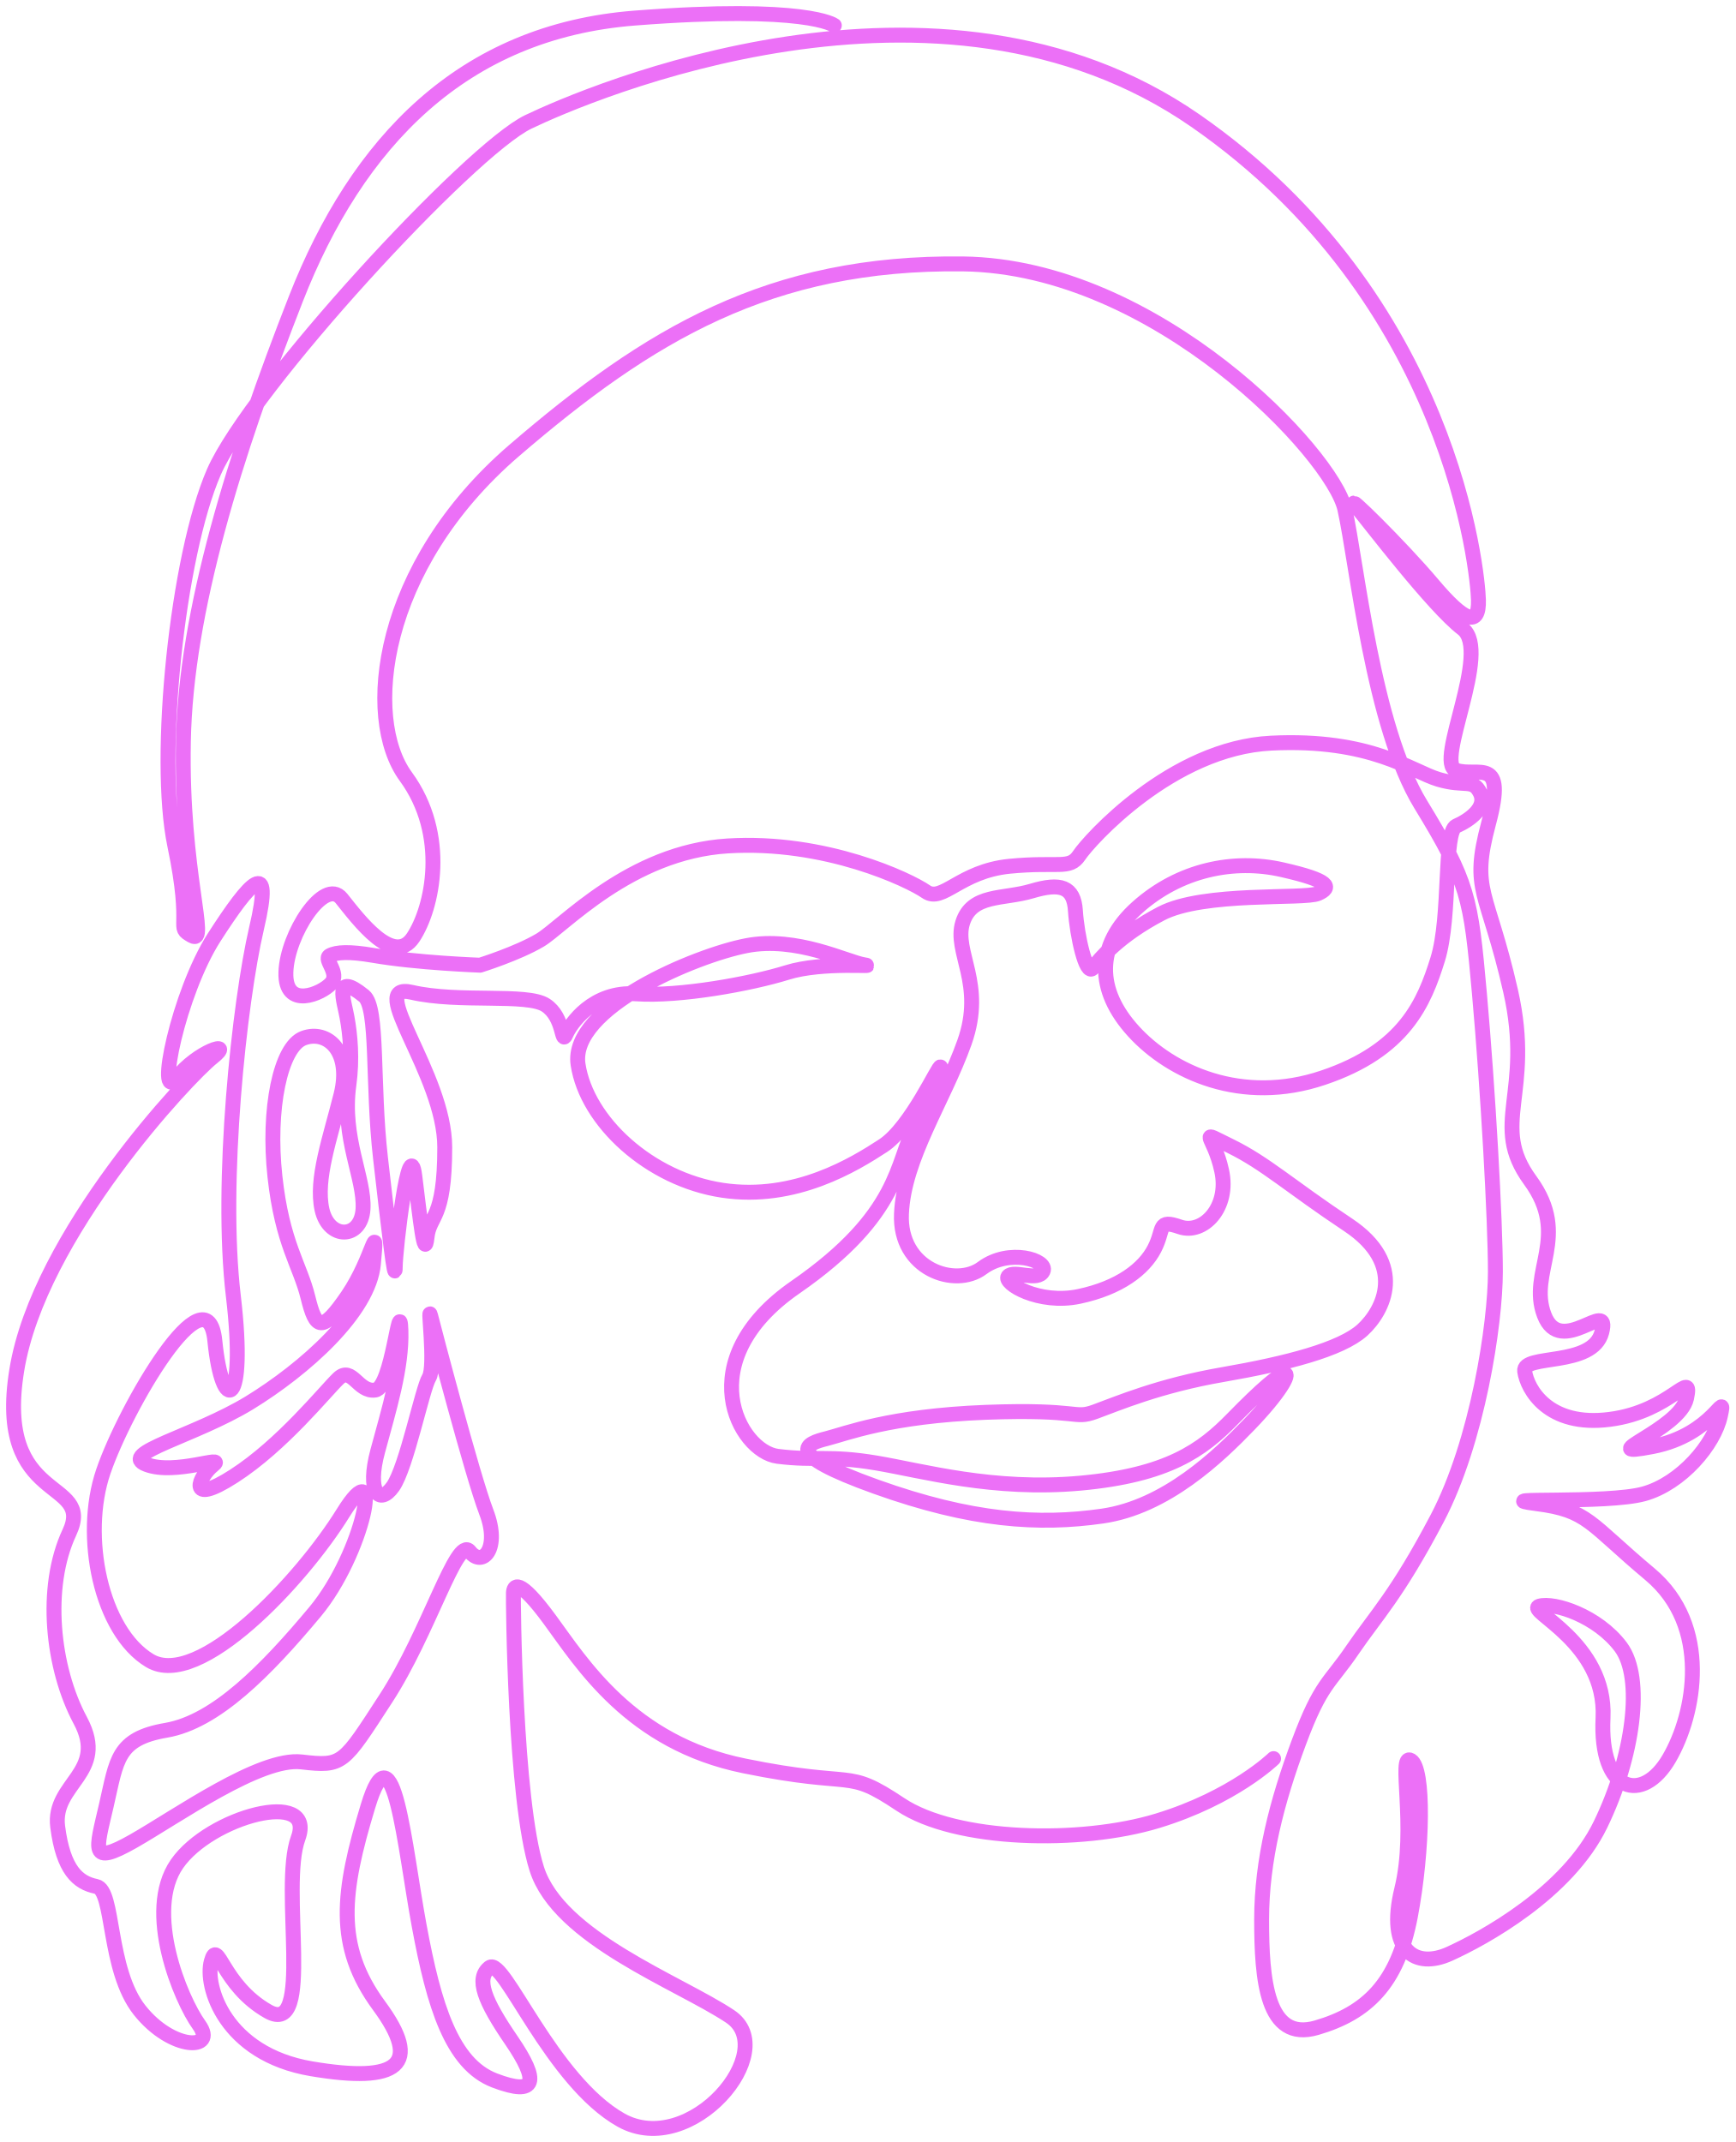
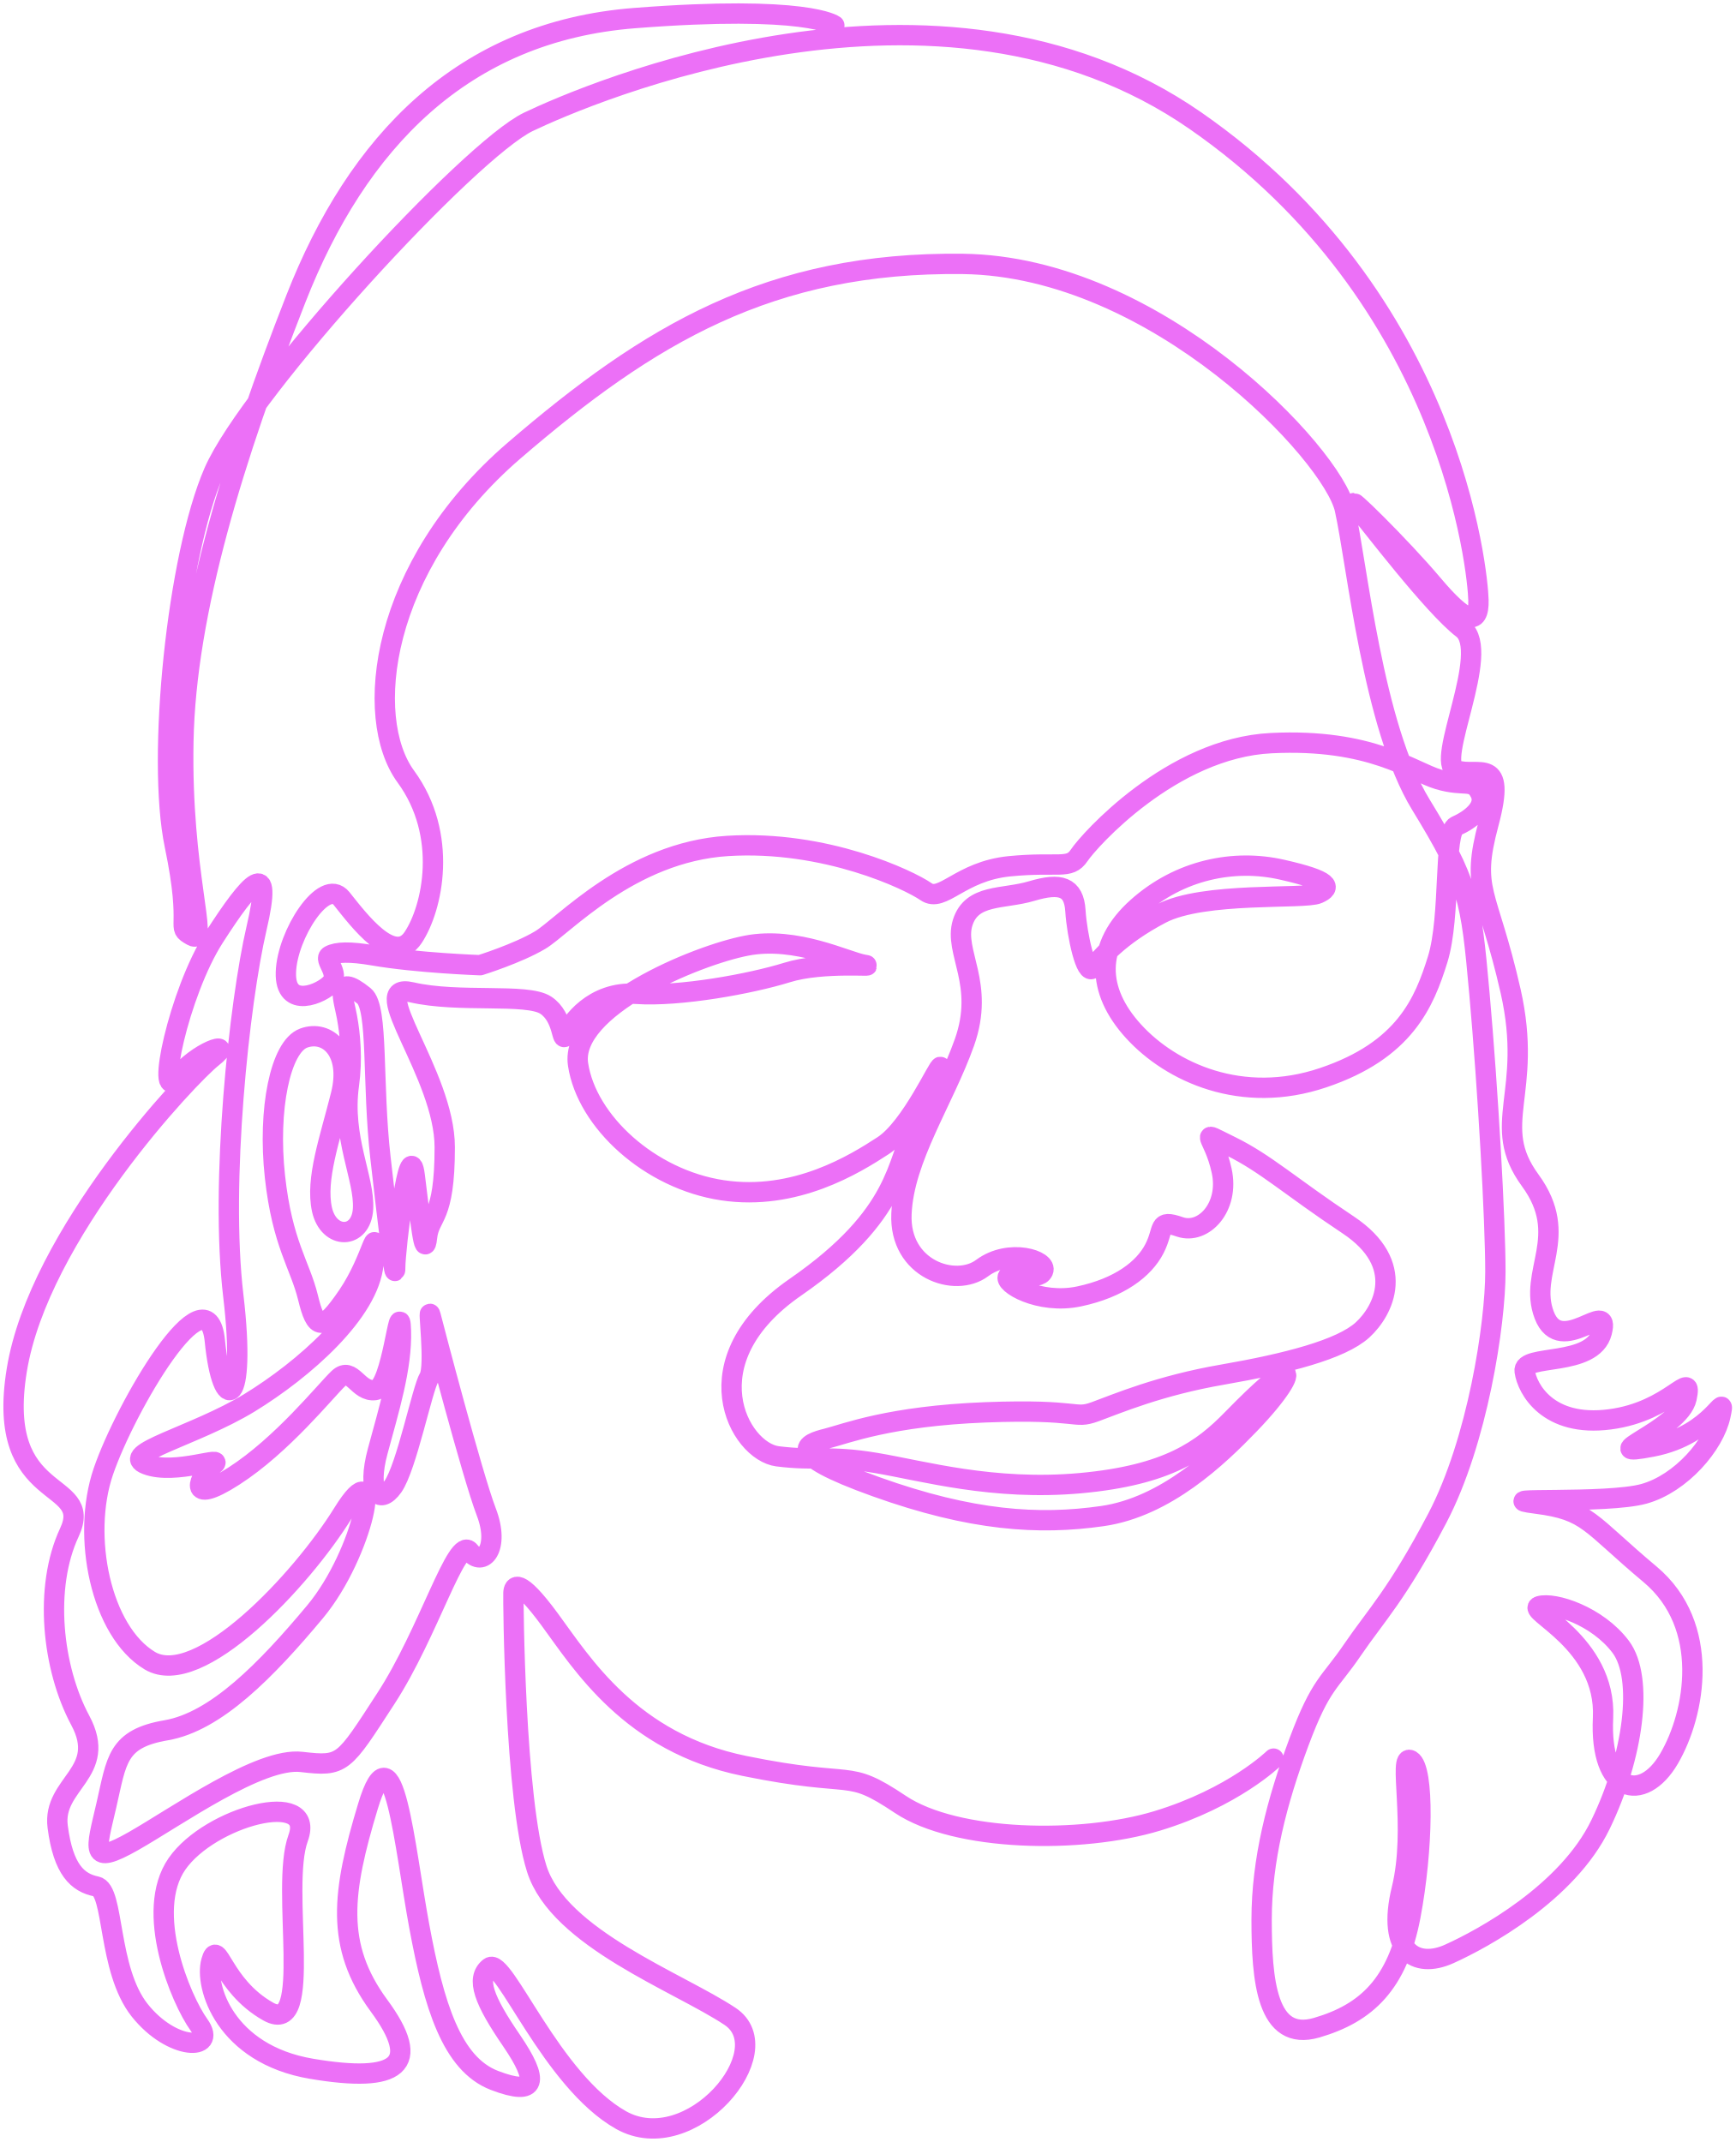
<svg xmlns="http://www.w3.org/2000/svg" width="128" height="158" viewBox="0 0 128 158" fill="none">
-   <path d="M61.537 1.874C61.537 1.874 59.552 0.343 46.822 1.333C34.103 2.323 26.336 10.518 21.824 22.039C17.311 33.56 13.699 45.081 13.525 54.704C13.341 64.338 15.439 69.746 14.159 69.022C12.88 68.297 14.241 68.838 12.891 62.358C11.54 55.878 13.075 41.03 15.776 34.815C18.488 28.611 34.645 11.058 38.974 8.987C43.302 6.915 69.201 -4.249 88.162 8.895C107.113 22.039 109.006 42.285 109.047 44.265C109.098 46.245 108.055 45.928 105.67 43.101C103.276 40.264 98.989 36.081 100.022 37.336C101.066 38.601 105.711 44.714 107.881 46.377C110.04 48.051 105.783 56.286 107.4 56.817C109.027 57.358 111.145 55.694 109.794 60.735C108.444 65.776 109.702 65.552 111.421 73.114C113.13 80.675 109.835 82.921 112.864 87.064C115.893 91.207 112.68 93.809 113.898 97.003C115.115 100.197 118.819 95.656 118.144 98.269C117.469 100.881 112.281 99.84 112.455 101.146C112.639 102.452 114.174 105.289 118.727 104.697C123.291 104.116 124.887 100.83 124.396 103.146C123.895 105.463 117.285 107.585 121.869 106.708C126.443 105.83 127.354 102.32 126.893 104.432C126.443 106.545 124.007 109.422 121.255 110.188C118.502 110.953 109.477 110.412 113.314 110.912C117.152 111.402 117.192 112.351 121.705 116.127C126.218 119.913 125.051 126.393 123.107 129.72C121.163 133.057 117.96 132.291 118.236 126.709C118.502 121.127 112.455 118.79 113.539 118.474C114.624 118.158 117.827 119.188 119.546 121.484C121.255 123.78 120.487 129.546 118.052 134.577C115.617 139.618 109.395 142.996 106.909 144.119C104.422 145.251 102.263 143.945 103.389 139.353C104.514 134.761 103.071 129.271 104.064 129.852C105.057 130.444 104.964 136.424 104.023 141.373C103.071 146.323 100.82 148.486 97.116 149.568C93.412 150.65 93.054 146.017 93.054 141.598C93.054 137.189 94.179 132.873 95.806 128.505C97.433 124.138 98.068 124.189 99.776 121.668C101.496 119.147 103.03 117.658 106.008 111.994C108.986 106.32 110.296 97.636 110.296 93.809C110.296 89.982 109.753 80.4 109.119 73.287C108.484 66.185 108.311 65.103 104.79 59.337C101.27 53.582 100.094 41.611 99.193 37.56C98.293 33.509 85.297 19.651 71.033 19.467C56.779 19.294 47.846 24.692 37.91 33.244C27.984 41.795 26.766 52.949 29.928 57.276C33.09 61.593 31.913 66.991 30.471 69.154C29.028 71.318 26.449 67.848 25.19 66.276C23.922 64.695 21.169 68.93 21.087 71.716C20.995 74.512 23.748 73.297 24.423 72.532C25.098 71.767 23.819 70.767 24.321 70.491C24.822 70.216 25.784 70.175 27.523 70.471C30.767 71.032 35.413 71.195 35.413 71.195C35.413 71.195 38.165 70.338 39.833 69.348C41.511 68.358 46.454 62.848 53.668 62.399C60.892 61.95 67.073 64.919 68.29 65.766C69.508 66.623 70.797 64.266 74.451 63.899C78.104 63.542 78.871 64.174 79.598 63.093C80.314 62.011 86.413 55.174 93.76 54.816C101.117 54.449 104.146 56.908 106.1 57.49C108.065 58.072 108.628 57.398 109.17 58.48C109.712 59.562 108.382 60.501 107.41 60.929C106.448 61.358 107.031 67.573 106.039 70.767C105.046 73.961 103.603 77.471 97.597 79.492C91.6 81.522 86.361 79.094 83.609 76.073C80.856 73.063 80.764 69.726 83.885 66.94C86.996 64.154 91.007 63.337 94.578 64.154C98.139 64.96 98.231 65.46 97.218 65.909C96.205 66.358 88.776 65.746 85.645 67.389C82.504 69.032 81.102 70.746 80.611 71.399C80.109 72.052 79.434 68.991 79.321 67.185C79.209 65.389 78.216 65.093 76.098 65.725C73.98 66.358 71.677 65.909 71.002 68.062C70.327 70.226 72.67 72.563 71.135 76.889C69.6 81.206 66.663 85.431 66.49 89.533C66.305 93.625 70.46 95.023 72.445 93.533C74.43 92.054 77.295 92.952 76.937 93.758C76.569 94.574 74.768 93.646 74.359 94.146C73.959 94.636 76.62 96.258 79.598 95.625C82.575 94.993 84.376 93.605 85.144 92.115C85.911 90.635 85.328 89.911 87.037 90.503C88.756 91.084 90.7 89.053 90.107 86.359C89.523 83.655 88.213 83.298 90.782 84.553C93.361 85.819 95.121 87.482 99.449 90.36C103.777 93.248 102.069 96.666 100.493 98.105C98.907 99.544 94.895 100.575 90.199 101.391C85.512 102.197 82.391 103.544 80.764 104.136C79.147 104.718 79.772 103.912 72.691 104.177C65.609 104.453 62.407 105.749 60.964 106.116C59.521 106.473 57.577 107.147 64.617 109.667C71.657 112.188 76.62 112.504 81.306 111.831C86.003 111.157 89.881 107.422 92.143 105.075C94.394 102.738 95.182 101.299 94.752 101.34C94.333 101.391 93.135 102.381 90.894 104.677C88.664 106.963 86.136 108.81 79.69 109.402C73.233 109.984 68.086 108.494 64.617 107.912C61.138 107.33 60.196 107.779 57.352 107.422C54.507 107.055 50.834 100.371 58.661 94.952C66.49 89.533 66.06 85.727 67.503 83.073C68.945 80.42 69.467 78.981 69.375 78.706C69.283 78.441 67.206 83.165 65.129 84.512C63.062 85.859 58.661 88.605 53.289 87.798C47.917 86.992 43.272 82.716 42.637 78.522C42.003 74.338 51.345 70.471 55.049 69.756C58.743 69.032 62.499 70.971 63.737 71.165C64.975 71.369 60.708 70.899 58.048 71.736C55.387 72.563 50.127 73.532 46.925 73.308C43.722 73.083 42.074 75.532 41.737 76.318C41.399 77.114 41.624 75.042 40.253 74.144C38.871 73.236 33.837 74.001 30.368 73.195C26.889 72.389 32.803 79.226 32.803 84.625C32.803 90.023 31.678 89.574 31.494 91.288C31.309 92.993 31.003 90.023 30.593 86.737C30.184 83.451 29.15 92.186 29.15 93.493C29.15 94.799 28.7 90.972 28.066 85.431C27.431 79.9 27.922 74.338 26.848 73.461C24.566 71.614 25.395 73.889 25.59 75.012C25.835 76.328 25.999 78.124 25.733 80.032C25.19 83.951 26.91 86.921 26.776 89.176C26.643 91.421 24.249 91.462 23.748 89.217C23.256 86.972 24.341 83.992 25.149 80.757C25.958 77.512 24.116 75.94 22.397 76.573C20.678 77.206 19.736 81.839 20.279 86.788C20.821 91.737 22.131 93.309 22.714 95.697C23.297 98.085 23.748 98.35 25.651 95.564C27.544 92.768 27.861 89.666 27.544 93.217C27.227 96.779 22.438 101.003 18.386 103.483C14.323 105.953 8.675 107.218 10.803 108.024C12.921 108.841 16.759 107.259 15.715 108.075C14.681 108.881 13.689 111.178 17.25 108.881C20.821 106.585 23.973 102.626 24.965 101.677C25.958 100.738 26.408 102.718 27.677 102.534C28.936 102.361 29.478 95.38 29.57 98.126C29.662 100.871 28.669 104.024 27.861 107.034C27.043 110.055 27.974 111.086 28.987 109.647C29.989 108.208 31.146 102.442 31.647 101.616C32.149 100.779 31.514 96.074 31.76 97.044C32.005 98.013 34.83 108.81 35.863 111.514C36.907 114.219 35.597 115.657 34.645 114.443C33.704 113.229 31.627 120.423 28.465 125.281C25.303 130.148 25.303 130.322 22.243 129.965C19.174 129.607 13.075 133.965 9.831 135.812C6.577 137.659 7.079 136.485 7.846 133.159C8.613 129.832 8.613 128.25 12.267 127.628C15.92 126.995 19.624 123.219 23.236 118.892C26.838 114.576 28.373 106.657 25.303 111.606C22.243 116.555 14.661 124.658 11.049 122.495C7.437 120.331 5.994 113.31 7.621 108.545C9.248 103.779 15.306 93.421 15.848 98.911C16.39 104.402 18.201 103.953 17.209 95.585C16.216 87.217 17.659 73.899 18.918 68.491C20.187 63.093 18.468 64.981 15.807 69.124C13.146 73.267 11.479 81.502 13.014 79.522C14.538 77.543 17.383 76.644 15.674 77.992C13.955 79.339 2.852 91.084 1.236 101.075C-0.391 111.065 7.007 108.994 5.114 113.045C3.221 117.096 3.845 123.035 5.922 126.903C7.999 130.781 3.845 131.536 4.254 134.74C4.664 137.934 5.738 138.873 7.099 139.149C8.45 139.414 7.907 145.261 10.302 148.282C12.696 151.292 16.032 151.252 14.681 149.364C13.32 147.476 10.619 140.996 13.054 137.485C15.49 133.975 23.338 131.903 21.988 135.587C20.637 139.281 23.205 150.303 19.777 148.374C16.349 146.435 16.073 142.884 15.582 144.68C15.081 146.486 16.575 151.517 22.98 152.599C29.386 153.68 31.197 152.333 27.943 147.925C24.699 143.506 25.231 139.547 27.135 133.25C29.028 126.954 29.836 136.22 30.921 142.067C32.005 147.925 33.315 152.242 36.467 153.456C39.629 154.67 39.762 153.497 37.736 150.527C35.699 147.558 35.075 145.945 36.109 145.129C37.152 144.323 40.672 153.497 45.809 156.385C50.956 159.262 57.638 151.252 53.842 148.731C50.056 146.211 41.205 142.976 39.588 137.843C37.961 132.71 37.848 118.015 37.869 117.504C37.889 116.984 38.206 116.27 40.55 119.464C42.903 122.658 46.505 128.556 54.906 130.26C63.297 131.975 62.304 130.352 66.408 133.097C70.511 135.842 79.72 136.026 85.359 134.312C90.997 132.597 93.934 129.72 93.934 129.72" stroke="#EC70F7" stroke-width="1.1" stroke-linecap="round" stroke-linejoin="round" />
+   <path d="M61.537 1.874C61.537 1.874 59.552 0.343 46.822 1.333C34.103 2.323 26.336 10.518 21.824 22.039C17.311 33.56 13.699 45.081 13.525 54.704C13.341 64.338 15.439 69.746 14.159 69.022C12.88 68.297 14.241 68.838 12.891 62.358C11.54 55.878 13.075 41.03 15.776 34.815C18.488 28.611 34.645 11.058 38.974 8.987C43.302 6.915 69.201 -4.249 88.162 8.895C107.113 22.039 109.006 42.285 109.047 44.265C109.098 46.245 108.055 45.928 105.67 43.101C103.276 40.264 98.989 36.081 100.022 37.336C101.066 38.601 105.711 44.714 107.881 46.377C110.04 48.051 105.783 56.286 107.4 56.817C109.027 57.358 111.145 55.694 109.794 60.735C108.444 65.776 109.702 65.552 111.421 73.114C113.13 80.675 109.835 82.921 112.864 87.064C115.893 91.207 112.68 93.809 113.898 97.003C115.115 100.197 118.819 95.656 118.144 98.269C117.469 100.881 112.281 99.84 112.455 101.146C112.639 102.452 114.174 105.289 118.727 104.697C123.291 104.116 124.887 100.83 124.396 103.146C123.895 105.463 117.285 107.585 121.869 106.708C126.443 105.83 127.354 102.32 126.893 104.432C126.443 106.545 124.007 109.422 121.255 110.188C118.502 110.953 109.477 110.412 113.314 110.912C117.152 111.402 117.192 112.351 121.705 116.127C126.218 119.913 125.051 126.393 123.107 129.72C121.163 133.057 117.96 132.291 118.236 126.709C118.502 121.127 112.455 118.79 113.539 118.474C114.624 118.158 117.827 119.188 119.546 121.484C121.255 123.78 120.487 129.546 118.052 134.577C115.617 139.618 109.395 142.996 106.909 144.119C104.422 145.251 102.263 143.945 103.389 139.353C104.514 134.761 103.071 129.271 104.064 129.852C105.057 130.444 104.964 136.424 104.023 141.373C103.071 146.323 100.82 148.486 97.116 149.568C93.412 150.65 93.054 146.017 93.054 141.598C93.054 137.189 94.179 132.873 95.806 128.505C97.433 124.138 98.068 124.189 99.776 121.668C101.496 119.147 103.03 117.658 106.008 111.994C108.986 106.32 110.296 97.636 110.296 93.809C110.296 89.982 109.753 80.4 109.119 73.287C108.484 66.185 108.311 65.103 104.79 59.337C101.27 53.582 100.094 41.611 99.193 37.56C98.293 33.509 85.297 19.651 71.033 19.467C56.779 19.294 47.846 24.692 37.91 33.244C27.984 41.795 26.766 52.949 29.928 57.276C33.09 61.593 31.913 66.991 30.471 69.154C29.028 71.318 26.449 67.848 25.19 66.276C23.922 64.695 21.169 68.93 21.087 71.716C20.995 74.512 23.748 73.297 24.423 72.532C25.098 71.767 23.819 70.767 24.321 70.491C24.822 70.216 25.784 70.175 27.523 70.471C30.767 71.032 35.413 71.195 35.413 71.195C35.413 71.195 38.165 70.338 39.833 69.348C41.511 68.358 46.454 62.848 53.668 62.399C60.892 61.95 67.073 64.919 68.29 65.766C69.508 66.623 70.797 64.266 74.451 63.899C78.104 63.542 78.871 64.174 79.598 63.093C80.314 62.011 86.413 55.174 93.76 54.816C101.117 54.449 104.146 56.908 106.1 57.49C108.065 58.072 108.628 57.398 109.17 58.48C109.712 59.562 108.382 60.501 107.41 60.929C106.448 61.358 107.031 67.573 106.039 70.767C105.046 73.961 103.603 77.471 97.597 79.492C91.6 81.522 86.361 79.094 83.609 76.073C80.856 73.063 80.764 69.726 83.885 66.94C86.996 64.154 91.007 63.337 94.578 64.154C98.139 64.96 98.231 65.46 97.218 65.909C96.205 66.358 88.776 65.746 85.645 67.389C82.504 69.032 81.102 70.746 80.611 71.399C80.109 72.052 79.434 68.991 79.321 67.185C79.209 65.389 78.216 65.093 76.098 65.725C73.98 66.358 71.677 65.909 71.002 68.062C70.327 70.226 72.67 72.563 71.135 76.889C69.6 81.206 66.663 85.431 66.49 89.533C66.305 93.625 70.46 95.023 72.445 93.533C74.43 92.054 77.295 92.952 76.937 93.758C76.569 94.574 74.768 93.646 74.359 94.146C73.959 94.636 76.62 96.258 79.598 95.625C82.575 94.993 84.376 93.605 85.144 92.115C85.911 90.635 85.328 89.911 87.037 90.503C88.756 91.084 90.7 89.053 90.107 86.359C89.523 83.655 88.213 83.298 90.782 84.553C93.361 85.819 95.121 87.482 99.449 90.36C103.777 93.248 102.069 96.666 100.493 98.105C98.907 99.544 94.895 100.575 90.199 101.391C85.512 102.197 82.391 103.544 80.764 104.136C79.147 104.718 79.772 103.912 72.691 104.177C65.609 104.453 62.407 105.749 60.964 106.116C59.521 106.473 57.577 107.147 64.617 109.667C71.657 112.188 76.62 112.504 81.306 111.831C86.003 111.157 89.881 107.422 92.143 105.075C94.394 102.738 95.182 101.299 94.752 101.34C94.333 101.391 93.135 102.381 90.894 104.677C88.664 106.963 86.136 108.81 79.69 109.402C73.233 109.984 68.086 108.494 64.617 107.912C61.138 107.33 60.196 107.779 57.352 107.422C54.507 107.055 50.834 100.371 58.661 94.952C66.49 89.533 66.06 85.727 67.503 83.073C68.945 80.42 69.467 78.981 69.375 78.706C69.283 78.441 67.206 83.165 65.129 84.512C63.062 85.859 58.661 88.605 53.289 87.798C47.917 86.992 43.272 82.716 42.637 78.522C42.003 74.338 51.345 70.471 55.049 69.756C58.743 69.032 62.499 70.971 63.737 71.165C64.975 71.369 60.708 70.899 58.048 71.736C55.387 72.563 50.127 73.532 46.925 73.308C43.722 73.083 42.074 75.532 41.737 76.318C41.399 77.114 41.624 75.042 40.253 74.144C38.871 73.236 33.837 74.001 30.368 73.195C26.889 72.389 32.803 79.226 32.803 84.625C32.803 90.023 31.678 89.574 31.494 91.288C31.309 92.993 31.003 90.023 30.593 86.737C30.184 83.451 29.15 92.186 29.15 93.493C29.15 94.799 28.7 90.972 28.066 85.431C27.431 79.9 27.922 74.338 26.848 73.461C24.566 71.614 25.395 73.889 25.59 75.012C25.835 76.328 25.999 78.124 25.733 80.032C25.19 83.951 26.91 86.921 26.776 89.176C26.643 91.421 24.249 91.462 23.748 89.217C23.256 86.972 24.341 83.992 25.149 80.757C25.958 77.512 24.116 75.94 22.397 76.573C20.678 77.206 19.736 81.839 20.279 86.788C20.821 91.737 22.131 93.309 22.714 95.697C23.297 98.085 23.748 98.35 25.651 95.564C27.544 92.768 27.861 89.666 27.544 93.217C27.227 96.779 22.438 101.003 18.386 103.483C14.323 105.953 8.675 107.218 10.803 108.024C12.921 108.841 16.759 107.259 15.715 108.075C14.681 108.881 13.689 111.178 17.25 108.881C20.821 106.585 23.973 102.626 24.965 101.677C25.958 100.738 26.408 102.718 27.677 102.534C28.936 102.361 29.478 95.38 29.57 98.126C29.662 100.871 28.669 104.024 27.861 107.034C27.043 110.055 27.974 111.086 28.987 109.647C29.989 108.208 31.146 102.442 31.647 101.616C32.149 100.779 31.514 96.074 31.76 97.044C32.005 98.013 34.83 108.81 35.863 111.514C36.907 114.219 35.597 115.657 34.645 114.443C33.704 113.229 31.627 120.423 28.465 125.281C25.303 130.148 25.303 130.322 22.243 129.965C19.174 129.607 13.075 133.965 9.831 135.812C6.577 137.659 7.079 136.485 7.846 133.159C8.613 129.832 8.613 128.25 12.267 127.628C15.92 126.995 19.624 123.219 23.236 118.892C26.838 114.576 28.373 106.657 25.303 111.606C22.243 116.555 14.661 124.658 11.049 122.495C7.437 120.331 5.994 113.31 7.621 108.545C9.248 103.779 15.306 93.421 15.848 98.911C16.39 104.402 18.201 103.953 17.209 95.585C16.216 87.217 17.659 73.899 18.918 68.491C20.187 63.093 18.468 64.981 15.807 69.124C13.146 73.267 11.479 81.502 13.014 79.522C14.538 77.543 17.383 76.644 15.674 77.992C13.955 79.339 2.852 91.084 1.236 101.075C-0.391 111.065 7.007 108.994 5.114 113.045C3.221 117.096 3.845 123.035 5.922 126.903C7.999 130.781 3.845 131.536 4.254 134.74C4.664 137.934 5.738 138.873 7.099 139.149C8.45 139.414 7.907 145.261 10.302 148.282C12.696 151.292 16.032 151.252 14.681 149.364C13.32 147.476 10.619 140.996 13.054 137.485C15.49 133.975 23.338 131.903 21.988 135.587C20.637 139.281 23.205 150.303 19.777 148.374C16.349 146.435 16.073 142.884 15.582 144.68C15.081 146.486 16.575 151.517 22.98 152.599C29.386 153.68 31.197 152.333 27.943 147.925C24.699 143.506 25.231 139.547 27.135 133.25C29.028 126.954 29.836 136.22 30.921 142.067C32.005 147.925 33.315 152.242 36.467 153.456C39.629 154.67 39.762 153.497 37.736 150.527C35.699 147.558 35.075 145.945 36.109 145.129C37.152 144.323 40.672 153.497 45.809 156.385C50.956 159.262 57.638 151.252 53.842 148.731C50.056 146.211 41.205 142.976 39.588 137.843C37.961 132.71 37.848 118.015 37.869 117.504C37.889 116.984 38.206 116.27 40.55 119.464C42.903 122.658 46.505 128.556 54.906 130.26C63.297 131.975 62.304 130.352 66.408 133.097C70.511 135.842 79.72 136.026 85.359 134.312C90.997 132.597 93.934 129.72 93.934 129.72" stroke="#EC70F7" stroke-width="1.5" stroke-linecap="round" stroke-linejoin="round" />
</svg>
